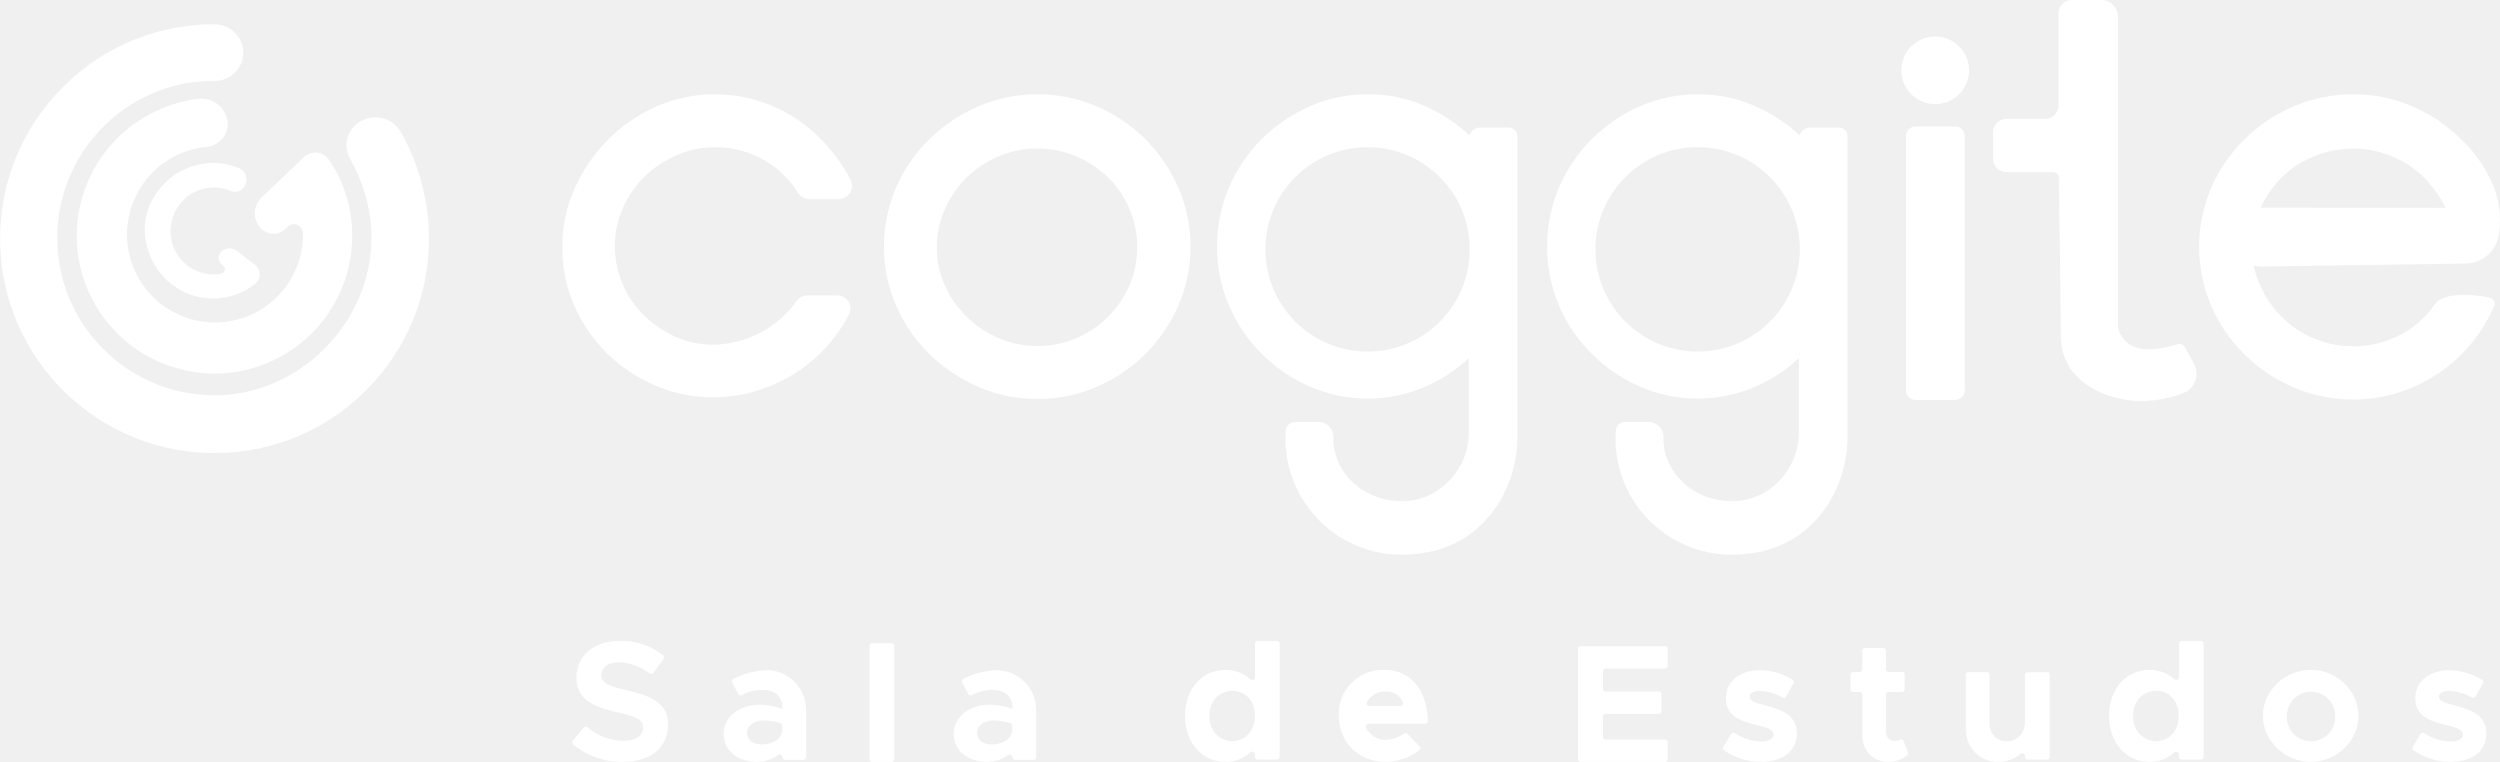
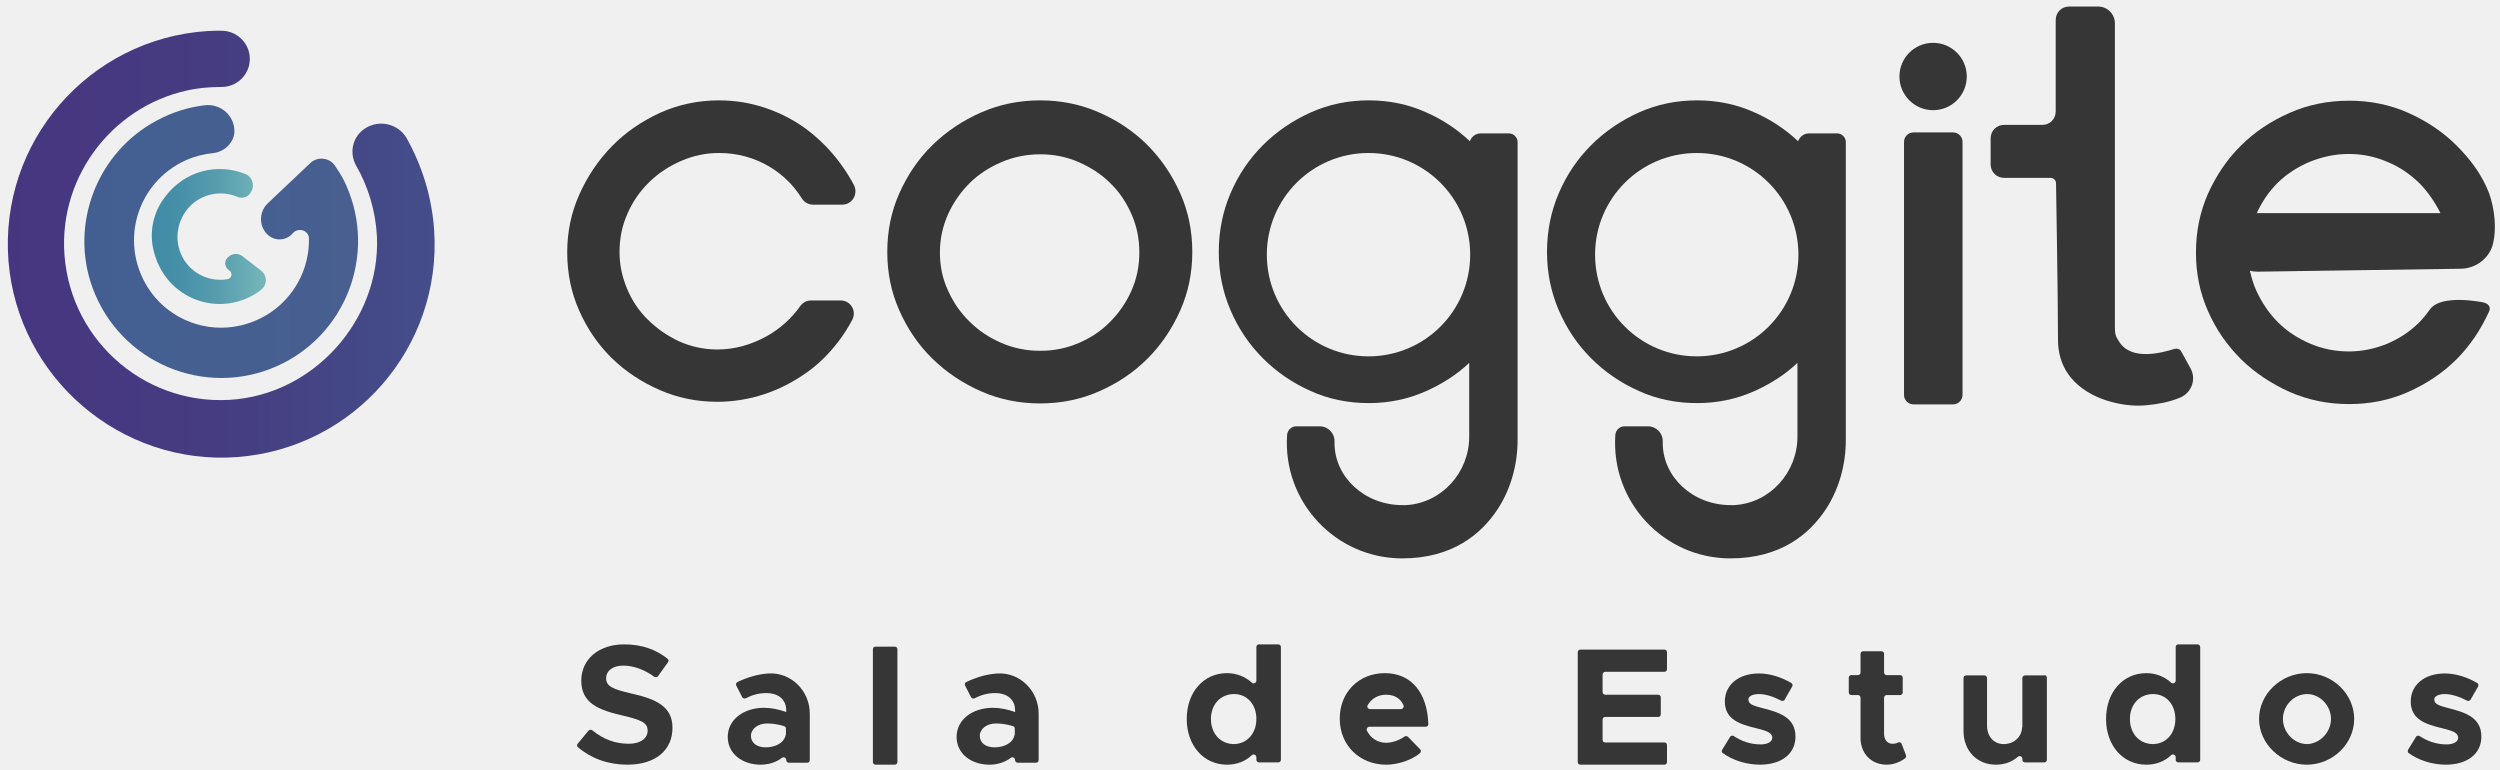
- <svg xmlns="http://www.w3.org/2000/svg" id="Camada_1" data-name="Camada 1" viewBox="0 0 760.78 231.84">
-   <circle cx="588.91" cy="21.4" r="10.3" style="fill:#fff" />
-   <path d="M105.9,56.62a24.37,24.37,0,0,0-1.4-2.8h0c-.5-.9-1.3-2.1-2.1-3.3a5,5,0,0,0-7.4-.8L82,62.12a6.58,6.58,0,0,0-.1,9.5h0a5.28,5.28,0,0,0,7.8-.4h0a2.79,2.79,0,0,1,4.9,1.7,26.78,26.78,0,1,1-37.7-24,27.45,27.45,0,0,1,8.4-2.2,7.15,7.15,0,0,0,6.4-6.5,8,8,0,0,0-9.1-8.1,40.74,40.74,0,0,0-14.7,4.7,41.91,41.91,0,1,0,58,19.8Z" transform="translate(-2.39 -2.02)" style="fill:#fff" />
-   <path d="M69.3,79.12h0a2.49,2.49,0,0,0,.8,3.5h0a1.46,1.46,0,0,1-.5,2.7,13.09,13.09,0,0,1-13.7-6.6,13.41,13.41,0,0,1,3.4-16.8,13.18,13.18,0,0,1,13.3-1.8,3.24,3.24,0,0,0,3.9-1l.1-.2a3.79,3.79,0,0,0-1.6-5.8,20.77,20.77,0,0,0-24.8,7.4A19.31,19.31,0,0,0,47,76.62c3.8,15,20.2,20.5,31.8,12.7l1.2-.9h0a3.66,3.66,0,0,0,0-5.8l-5.7-4.4A3.66,3.66,0,0,0,69.3,79.12Z" transform="translate(-2.39 -2.02)" style="fill:#fff" />
-   <path d="M109,50.52a48.6,48.6,0,0,1,6.4,21.8c1.1,25.6-19.5,48.4-45,49.9a47.87,47.87,0,0,1-8.6-95.3q3-.3,6-.3a8.59,8.59,0,0,0,8.6-9.1h0a8.66,8.66,0,0,0-8.7-8.1c-1.4,0-2.9,0-4.3.1a65.26,65.26,0,1,0,69.4,60.8,66.75,66.75,0,0,0-8.4-28.1,9,9,0,0,0-12.6-3.1h0A8.37,8.37,0,0,0,109,50.52Z" transform="translate(-2.39 -2.02)" style="fill:#fff" />
-   <path d="M257.1,91.92a4,4,0,0,1,3.6,5.9,45.94,45.94,0,0,1-4.2,6.6,44.71,44.71,0,0,1-10.1,9.8,48.88,48.88,0,0,1-12.7,6.4,46,46,0,0,1-14.3,2.3,43.64,43.64,0,0,1-17.6-3.6,48.36,48.36,0,0,1-14.6-9.7,46.36,46.36,0,0,1-10-14.5,43.48,43.48,0,0,1-3.7-17.9,42.89,42.89,0,0,1,3.7-17.7,50.18,50.18,0,0,1,10-14.8,49,49,0,0,1,14.7-10.2,43.69,43.69,0,0,1,18-3.8,44.55,44.55,0,0,1,14.5,2.4,45.23,45.23,0,0,1,12.5,6.6,50.41,50.41,0,0,1,10,10.1,55.17,55.17,0,0,1,4.3,6.8,4.09,4.09,0,0,1-3.6,6h-8.9a4.06,4.06,0,0,1-3.5-2,29,29,0,0,0-9.8-9.6,29.81,29.81,0,0,0-15.5-4.2,28.57,28.57,0,0,0-11.5,2.4,32.1,32.1,0,0,0-9.7,6.4,29.64,29.64,0,0,0-6.7,9.6,28.23,28.23,0,0,0-2.5,11.9,28.77,28.77,0,0,0,2.3,11.2,28,28,0,0,0,6.4,9.5,33.66,33.66,0,0,0,9.5,6.6,28.54,28.54,0,0,0,11.7,2.5,31.63,31.63,0,0,0,25.4-13.3,4,4,0,0,1,3.3-1.7Z" transform="translate(-2.39 -2.02)" style="fill:#fff" />
-   <path d="M318.17,123.42a44.08,44.08,0,0,1-18.1-3.7,49.38,49.38,0,0,1-14.9-10A47,47,0,0,1,275.07,95a45.39,45.39,0,0,1,0-35.9,47,47,0,0,1,10.1-14.7,49.38,49.38,0,0,1,14.9-10,45.88,45.88,0,0,1,36.1,0,47.71,47.71,0,0,1,14.8,10,48.45,48.45,0,0,1,10,14.7A45.39,45.39,0,0,1,361,95a48.45,48.45,0,0,1-10,14.7,47.71,47.71,0,0,1-14.8,10A44.29,44.29,0,0,1,318.17,123.42Zm0-76.2a29.77,29.77,0,0,0-11.9,2.4,30.92,30.92,0,0,0-9.7,6.4,32.3,32.3,0,0,0-6.6,9.5,28.54,28.54,0,0,0-2.5,11.7,27,27,0,0,0,2.5,11.7,30,30,0,0,0,6.6,9.5,31.18,31.18,0,0,0,9.7,6.5,29.77,29.77,0,0,0,11.9,2.4,30.15,30.15,0,0,0,21.4-8.9,31.45,31.45,0,0,0,6.5-9.5,29.72,29.72,0,0,0,0-23.4,29.75,29.75,0,0,0-6.5-9.5,31.63,31.63,0,0,0-9.6-6.4A29.29,29.29,0,0,0,318.17,47.22Z" transform="translate(-2.39 -2.02)" style="fill:#fff" />
-   <path d="M752.84,82.21a10.25,10.25,0,0,0,9.78-7.83,28.22,28.22,0,0,0-1.24-15.24,41.51,41.51,0,0,0-10-14.72,47.66,47.66,0,0,0-14.83-10,44.82,44.82,0,0,0-18-3.71,45.39,45.39,0,0,0-18.22,3.71,48,48,0,0,0-14.93,10,46.75,46.75,0,0,0-10.09,14.72,45.62,45.62,0,0,0,0,36A47.44,47.44,0,0,0,685.4,109.9a49,49,0,0,0,14.93,10,46.1,46.1,0,0,0,36.24,0,47.49,47.49,0,0,0,14.83-10,48.32,48.32,0,0,0,10-14.72h0c.52-1.24-.1-2.27-1.75-2.68,0,0-12.76-2.67-16.26,2.06a31.23,31.23,0,0,1-3.3,4,29.51,29.51,0,0,1-9.68,6.48,30.26,30.26,0,0,1-11.84,2.37,30.76,30.76,0,0,1-11.94-2.37,29.94,29.94,0,0,1-9.78-6.48A32.24,32.24,0,0,1,690.24,89a25,25,0,0,1-2-6.18h0a7.88,7.88,0,0,0,2.27.31Zm-62.5-17h0A32.59,32.59,0,0,1,696.72,56a30.34,30.34,0,0,1,9.78-6.38,30.85,30.85,0,0,1,12-2.37,30.3,30.3,0,0,1,11.84,2.37A30.88,30.88,0,0,1,740,56a35.43,35.43,0,0,1,6.59,9.27" transform="translate(-2.39 -2.02)" style="fill:#fff" />
-   <path d="M667.2,107.52a1.76,1.76,0,0,0-2-.8c-3.6,1.1-13.2,3.9-17-2.2a6.23,6.23,0,0,1-1.3-4.4v-93A5.12,5.12,0,0,0,641.8,2h-8.9a4.06,4.06,0,0,0-4.1,4.1v28a4.06,4.06,0,0,1-4.1,4.1H613a4.06,4.06,0,0,0-4.1,4.1v8a4.06,4.06,0,0,0,4.1,4.1h14.2a1.69,1.69,0,0,1,1.7,1.7s.6,35.3.6,47.8c0,13.1,11.1,17.8,17,19.2a29.3,29.3,0,0,0,10.6.8,34.59,34.59,0,0,0,9.8-2.3,6.37,6.37,0,0,0,3.1-9Z" transform="translate(-2.39 -2.02)" style="fill:#fff" />
-   <path d="M597.4,123.72H585.3a2.9,2.9,0,0,1-2.9-2.9V43.42a2.9,2.9,0,0,1,2.9-2.9h12.1a2.9,2.9,0,0,1,2.9,2.9v77.3A2.93,2.93,0,0,1,597.4,123.72Z" transform="translate(-2.39 -2.02)" style="fill:#fff" />
-   <path d="M461.46,40.82h-8.6a3.55,3.55,0,0,0-3.3,2.4,46.67,46.67,0,0,0-13.3-8.8,42.1,42.1,0,0,0-17.6-3.7,43,43,0,0,0-17.8,3.7,49.24,49.24,0,0,0-14.6,10,46.45,46.45,0,0,0-9.9,14.7,45.21,45.21,0,0,0-3.6,18,44.59,44.59,0,0,0,3.6,17.8,46.45,46.45,0,0,0,9.9,14.7,48,48,0,0,0,14.6,10,44.19,44.19,0,0,0,35.4,0,46.47,46.47,0,0,0,13.1-8.6v22.6c0,10.9-8.4,20.3-19.3,20.9h-1.2c-11.4,0-20.7-8.5-20.7-19v-.4a4.53,4.53,0,0,0-4.5-4.7h-7.2a2.83,2.83,0,0,0-2.8,2.6,35.33,35.33,0,0,0,35.2,37.8c15.4,0,24.3-7.5,29.3-15.2a38.86,38.86,0,0,0,6-21V77.12h0V43.52A2.69,2.69,0,0,0,461.46,40.82ZM418.56,109a31.1,31.1,0,1,1,31.1-31.1A31.07,31.07,0,0,1,418.56,109Z" transform="translate(-2.39 -2.02)" style="fill:#fff" />
-   <path d="M561.9,40.82h-8.6a3.55,3.55,0,0,0-3.3,2.4,46.67,46.67,0,0,0-13.3-8.8,42.1,42.1,0,0,0-17.6-3.7,43,43,0,0,0-17.8,3.7,49.24,49.24,0,0,0-14.6,10,46.45,46.45,0,0,0-9.9,14.7,45.21,45.21,0,0,0-3.6,18,44.59,44.59,0,0,0,3.6,17.8,46.45,46.45,0,0,0,9.9,14.7,48,48,0,0,0,14.6,10,44.19,44.19,0,0,0,35.4,0,46.47,46.47,0,0,0,13.1-8.6v22.6c0,10.9-8.4,20.3-19.3,20.9h-1.2c-11.4,0-20.7-8.5-20.7-19v-.4a4.53,4.53,0,0,0-4.5-4.7h-7.2a2.83,2.83,0,0,0-2.8,2.6,35.33,35.33,0,0,0,35.2,37.8c15.4,0,24.3-7.5,29.3-15.2a38.86,38.86,0,0,0,6-21V77.12h0V43.52A2.69,2.69,0,0,0,561.9,40.82ZM519,109a31.1,31.1,0,1,1,31.1-31.1A31.07,31.07,0,0,1,519,109Z" transform="translate(-2.39 -2.02)" style="fill:#fff" />
-   <path d="M176.7,227.46l3.3-4a.91.91,0,0,1,1.2-.1,17.08,17.08,0,0,0,11.1,4.1c3.8,0,5.8-1.8,5.8-4,0-2.5-2.1-3.3-7.5-4.6-7.5-1.7-12.8-3.8-12.8-10.7,0-6.6,5.4-11.1,13.1-11.1a20.47,20.47,0,0,1,13.3,4.4.79.79,0,0,1,.1,1.1l-3,4.2a.93.93,0,0,1-1.2.2,16.24,16.24,0,0,0-9.5-3.4c-3.3,0-5.2,1.7-5.2,3.8,0,2.6,2.1,3.4,7.6,4.7,7.7,1.7,12.7,4,12.7,10.5,0,6.8-5.1,11.3-13.8,11.3a23,23,0,0,1-15.2-5.4A.76.76,0,0,1,176.7,227.46Z" transform="translate(-2.39 -2.02)" style="fill:#fff" />
-   <path d="M247.7,218.26v14.2a.79.79,0,0,1-.8.8h-5.6a.79.79,0,0,1-.8-.8h0a.83.83,0,0,0-1.3-.7,10.75,10.75,0,0,1-6.5,2.1c-5.7,0-10.1-3.4-10.1-8.5,0-5.3,4.9-8.9,11.1-8.9a20.47,20.47,0,0,1,6.8,1.3v-.5c0-2.8-1.8-5.3-6.2-5.3a13.3,13.3,0,0,0-6.2,1.6.84.84,0,0,1-1.1-.4l-1.8-3.5a.84.84,0,0,1,.4-1.1,26,26,0,0,1,9.5-2.6A12.11,12.11,0,0,1,247.7,218.26Zm-7.3,6.4v-1.8a.76.76,0,0,0-.6-.8,17.18,17.18,0,0,0-5.2-.8c-2.7,0-4.9,1.6-4.9,3.8s1.9,3.5,4.5,3.5c2.9,0,5.6-1.3,6.1-3.7C240.4,224.86,240.4,224.76,240.4,224.66Z" transform="translate(-2.39 -2.02)" style="fill:#fff" />
-   <path d="M267.8,197.76h5.9a.79.79,0,0,1,.8.8v34.5a.79.79,0,0,1-.8.8h-5.9a.79.79,0,0,1-.8-.8v-34.5A.79.79,0,0,1,267.8,197.76Z" transform="translate(-2.39 -2.02)" style="fill:#fff" />
-   <path d="M317.7,218.26v14.2a.79.79,0,0,1-.8.8h-5.6a.79.79,0,0,1-.8-.8h0a.83.83,0,0,0-1.3-.7,10.75,10.75,0,0,1-6.5,2.1c-5.7,0-10.1-3.4-10.1-8.5,0-5.3,4.9-8.9,11.1-8.9a20.47,20.47,0,0,1,6.8,1.3v-.5c0-2.8-1.8-5.3-6.2-5.3a13.3,13.3,0,0,0-6.2,1.6.84.84,0,0,1-1.1-.4l-1.8-3.5a.84.84,0,0,1,.4-1.1,26,26,0,0,1,9.5-2.6A12.11,12.11,0,0,1,317.7,218.26Zm-7.3,6.4v-1.8a.76.76,0,0,0-.6-.8,17.18,17.18,0,0,0-5.2-.8c-2.7,0-4.9,1.6-4.9,3.8s1.9,3.5,4.5,3.5c2.9,0,5.6-1.3,6.1-3.7C310.4,224.86,310.4,224.76,310.4,224.66Z" transform="translate(-2.39 -2.02)" style="fill:#fff" />
-   <path d="M391.8,197.86v34.5a.79.79,0,0,1-.8.8h-5.9a.79.79,0,0,1-.8-.8v-.8a.84.84,0,0,0-1.4-.6,10.74,10.74,0,0,1-7.6,2.9c-7.1,0-12.3-5.8-12.3-14s5.2-14,12.3-14a11.2,11.2,0,0,1,7.6,2.9.84.84,0,0,0,1.4-.6v-10.3a.79.79,0,0,1,.8-.8H391A.79.79,0,0,1,391.8,197.86Zm-7.5,22c0-4.4-2.8-7.6-6.8-7.6-4.2,0-7.1,3.2-7.1,7.6s2.9,7.7,7.1,7.7C381.4,227.46,384.3,224.36,384.3,219.86Z" transform="translate(-2.39 -2.02)" style="fill:#fff" />
-   <path d="M430.7,225.36l3.7,3.8a.82.82,0,0,1-.1,1.2,17.27,17.27,0,0,1-10.3,3.5c-8,0-14.2-5.8-14.2-14.1a13.42,13.42,0,0,1,13.8-13.9c8.1,0,13,6,13.3,15.6a.79.79,0,0,1-.8.8H418.9a.88.88,0,0,0-.8,1.2,6.46,6.46,0,0,0,5.9,3.7,10.18,10.18,0,0,0,5.6-1.9A.91.91,0,0,1,430.7,225.36Zm-11.6-8.5h9.4a.88.88,0,0,0,.8-1.2,5.41,5.41,0,0,0-5.3-3.2,6.3,6.3,0,0,0-5.6,3.1A.81.81,0,0,0,419.1,216.86Z" transform="translate(-2.39 -2.02)" style="fill:#fff" />
-   <path d="M490.2,206.26v5.4a.79.79,0,0,0,.8.8h16.2a.79.79,0,0,1,.8.8v5.2a.79.79,0,0,1-.8.8H491a.79.79,0,0,0-.8.8v6.2a.79.79,0,0,0,.8.8h18.1a.79.79,0,0,1,.8.8v5.2a.79.79,0,0,1-.8.8H483.4a.79.79,0,0,1-.8-.8v-33.6a.79.79,0,0,1,.8-.8h25.7a.79.79,0,0,1,.8.8v5.2a.79.79,0,0,1-.8.8H491A.86.86,0,0,0,490.2,206.26Z" transform="translate(-2.39 -2.02)" style="fill:#fff" />
-   <path d="M526.8,229.26l2.4-3.9a.82.82,0,0,1,1.2-.2,14.73,14.73,0,0,0,8.2,2.5c2,0,3.5-.8,3.5-2,0-1.7-2-2.2-4.7-2.9-5.5-1.3-9.7-2.8-9.8-8.1-.1-5.1,4.1-8.7,10.4-8.7a20,20,0,0,1,9.9,2.9.8.8,0,0,1,.3,1.1l-2.3,4a.8.8,0,0,1-1.1.3,15.45,15.45,0,0,0-6.8-2c-1.9,0-3.2.7-3.2,1.6,0,1.4,1.1,1.9,4.7,2.8,4.6,1.2,9.7,2.7,9.7,8.6,0,5.3-4.3,8.6-10.9,8.6a19.79,19.79,0,0,1-11.4-3.6C526.6,230.16,526.6,229.66,526.8,229.26Z" transform="translate(-2.39 -2.02)" style="fill:#fff" />
-   <path d="M583,231a1,1,0,0,1-.2.9,9.61,9.61,0,0,1-5.7,2c-4.7,0-8-3.4-8-8.2v-12.3a.79.79,0,0,0-.8-.8h-2a.79.79,0,0,1-.8-.8v-4.5a.79.79,0,0,1,.8-.8h2a.79.79,0,0,0,.8-.8V200a.79.79,0,0,1,.8-.8h5.6a.79.79,0,0,1,.8.8v5.7a.79.79,0,0,0,.8.8h4.1a.79.79,0,0,1,.8.8v4.5a.79.79,0,0,1-.8.8h-4.1a.79.79,0,0,0-.8.8v11.1c0,1.8,1.1,3,2.5,3a3.42,3.42,0,0,0,1.8-.4.81.81,0,0,1,1.1.5Z" transform="translate(-2.39 -2.02)" style="fill:#fff" />
-   <path d="M626.1,207.26v25.1a.79.79,0,0,1-.8.8h-5.9a.79.79,0,0,1-.8-.8v-.3a.83.83,0,0,0-1.4-.6,10,10,0,0,1-6.7,2.4c-5.8,0-9.9-4.3-9.9-10.3v-16.2a.79.79,0,0,1,.8-.8H607a.79.79,0,0,1,.8.8V222c0,3.3,2.1,5.6,5.1,5.6a5.33,5.33,0,0,0,5.6-5.2l.1.2v-15.2a.79.79,0,0,1,.8-.8h5.9C625.7,206.36,626.1,206.76,626.1,207.26Z" transform="translate(-2.39 -2.02)" style="fill:#fff" />
-   <path d="M673,197.86v34.5a.79.79,0,0,1-.8.8h-5.9a.79.79,0,0,1-.8-.8v-.8a.84.84,0,0,0-1.4-.6,10.74,10.74,0,0,1-7.6,2.9c-7.1,0-12.3-5.8-12.3-14s5.2-14,12.3-14a11.2,11.2,0,0,1,7.6,2.9.84.84,0,0,0,1.4-.6v-10.3a.79.79,0,0,1,.8-.8h5.9A.86.86,0,0,1,673,197.86Zm-7.6,22c0-4.4-2.8-7.6-6.8-7.6-4.2,0-7.1,3.2-7.1,7.6s2.9,7.7,7.1,7.7C662.6,227.46,665.4,224.36,665.4,219.86Z" transform="translate(-2.39 -2.02)" style="fill:#fff" />
-   <path d="M691,219.86c0-7.6,6.7-14,14.6-14s14.5,6.4,14.5,14-6.6,14-14.5,14S691,227.46,691,219.86Zm22,0a7.35,7.35,0,1,0-14.7,0,7.36,7.36,0,1,0,14.7,0Z" transform="translate(-2.39 -2.02)" style="fill:#fff" />
-   <path d="M736.6,229.26l2.4-3.9a.82.82,0,0,1,1.2-.2,14.73,14.73,0,0,0,8.2,2.5c2,0,3.5-.8,3.5-2,0-1.7-2-2.2-4.7-2.9-5.5-1.3-9.7-2.8-9.8-8.1-.1-5.1,4.1-8.7,10.4-8.7a20,20,0,0,1,9.9,2.9.8.8,0,0,1,.3,1.1l-2.3,4a.8.8,0,0,1-1.1.3,15.45,15.45,0,0,0-6.8-2c-1.9,0-3.2.7-3.2,1.6,0,1.4,1.1,1.9,4.7,2.8,4.6,1.2,9.7,2.7,9.7,8.6,0,5.3-4.3,8.6-10.9,8.6a19.79,19.79,0,0,1-11.4-3.6C736.5,230.16,736.4,229.66,736.6,229.26Z" transform="translate(-2.39 -2.02)" style="fill:#fff" />
+ <svg xmlns="http://www.w3.org/2000/svg" version="1.1" id="Camada_1" x="0px" y="0px" viewBox="0 0 764.7 235.4" style="enable-background:new 0 0 764.7 235.4;" xml:space="preserve">
+   <style type="text/css">
+ 	.st0{fill:#363636;}
+ 	.st1{fill:url(#SVGID_1_);}
+ 	.st2{fill:url(#SVGID_2_);}
+ 	.st3{fill:url(#SVGID_3_);}
+ </style>
+   <g>
+     <g>
+       <circle class="st0" cx="591.3" cy="23.4" r="10.3" />
+       <path class="st0" d="M257.1,91.9c3.1,0,5,3.2,3.6,5.9c-1.2,2.3-2.6,4.5-4.2,6.6c-2.9,3.8-6.2,7.1-10.1,9.8    c-3.9,2.7-8.1,4.9-12.7,6.4c-4.6,1.5-9.4,2.3-14.3,2.3c-6.2,0-12.1-1.2-17.6-3.6s-10.4-5.6-14.6-9.7c-4.2-4.1-7.5-8.9-10-14.5    s-3.7-11.6-3.7-17.9c0-6.2,1.2-12.1,3.7-17.7s5.8-10.5,10-14.8s9.1-7.6,14.7-10.2c5.6-2.5,11.6-3.8,18-3.8c5,0,9.8,0.8,14.5,2.4    c4.6,1.6,8.8,3.8,12.5,6.6s7.1,6.2,10,10.1c1.6,2.2,3.1,4.5,4.3,6.8c1.4,2.7-0.5,6-3.6,6h-8.9c-1.4,0-2.7-0.7-3.5-2    c-2.5-4-5.8-7.2-9.8-9.6c-4.7-2.8-9.9-4.2-15.5-4.2c-4,0-7.8,0.8-11.5,2.4c-3.7,1.6-6.9,3.7-9.7,6.4s-5.1,5.9-6.7,9.6    c-1.7,3.7-2.5,7.7-2.5,11.9c0,3.9,0.8,7.6,2.3,11.2s3.6,6.8,6.4,9.5c2.7,2.7,5.9,4.9,9.5,6.6c3.6,1.6,7.5,2.5,11.7,2.5    c5.3,0,10.3-1.4,15.2-4.1c4.2-2.4,7.6-5.5,10.2-9.2c0.8-1.1,2-1.7,3.3-1.7L257.1,91.9L257.1,91.9z" />
+       <path class="st0" d="M318.2,123.4c-6.4,0-12.5-1.2-18.1-3.7c-5.7-2.5-10.6-5.8-14.9-10s-7.6-9.1-10.1-14.7s-3.7-11.6-3.7-17.9    c0-6.4,1.2-12.4,3.7-18s5.8-10.5,10.1-14.7c4.3-4.2,9.2-7.5,14.9-10c5.7-2.5,11.7-3.7,18.1-3.7c6.3,0,12.3,1.2,18,3.7    s10.6,5.8,14.8,10c4.2,4.2,7.5,9.1,10,14.7s3.7,11.6,3.7,18c0,6.3-1.2,12.3-3.7,17.9s-5.8,10.5-10,14.7s-9.1,7.5-14.8,10    C330.5,122.2,324.5,123.4,318.2,123.4z M318.2,47.2c-4.2,0-8.2,0.8-11.9,2.4c-3.7,1.6-7,3.7-9.7,6.4s-4.9,5.8-6.6,9.5    c-1.6,3.6-2.5,7.5-2.5,11.7s0.8,8.1,2.5,11.7c1.6,3.6,3.8,6.8,6.6,9.5c2.7,2.7,6,4.9,9.7,6.5s7.7,2.4,11.9,2.4    c4.2,0,8.1-0.8,11.8-2.4c3.7-1.6,6.9-3.7,9.6-6.5c2.7-2.7,4.9-5.9,6.5-9.5s2.4-7.5,2.4-11.7s-0.8-8.1-2.4-11.7    c-1.6-3.6-3.7-6.8-6.5-9.5c-2.7-2.7-6-4.8-9.6-6.4C326.3,48,322.4,47.2,318.2,47.2z" />
+       <path class="st0" d="M752.8,82.2c4.6-0.1,8.8-3.3,9.8-7.8c1-4.3,0.6-10-1.2-15.2c-2.2-5.8-5.8-10.5-10-14.7    c-4.2-4.2-9.2-7.5-14.8-10s-11.7-3.7-18-3.7c-6.5,0-12.5,1.2-18.2,3.7c-5.7,2.5-10.7,5.8-14.9,10c-4.3,4.2-7.6,9.2-10.1,14.7    c-2.5,5.7-3.7,11.6-3.7,18.1c0,6.3,1.2,12.3,3.7,17.9c2.5,5.7,5.9,10.5,10.1,14.7c4.3,4.2,9.3,7.5,14.9,10    c5.7,2.5,11.7,3.7,18.2,3.7c6.3,0,12.4-1.2,18-3.7s10.6-5.8,14.8-10c4.2-4.2,7.5-9.2,10-14.7l0,0c0.5-1.2-0.1-2.3-1.8-2.7    c0,0-12.8-2.7-16.3,2.1c-1,1.4-2.1,2.8-3.3,4c-2.8,2.8-6,4.9-9.7,6.5c-3.7,1.5-7.6,2.4-11.8,2.4s-8.2-0.8-11.9-2.4s-7-3.7-9.8-6.5    s-4.9-6-6.6-9.6c-0.9-2-1.5-4-2-6.2l0,0c0.7,0.2,1.4,0.3,2.3,0.3L752.8,82.2z M690.3,65.2L690.3,65.2c1.6-3.5,3.7-6.6,6.4-9.3    c2.8-2.7,6-4.8,9.8-6.4c3.7-1.5,7.7-2.4,11.9-2.4c4.2,0,8.1,0.8,11.8,2.4c3.7,1.5,6.9,3.7,9.7,6.4c2.5,2.4,5,6.1,6.6,9.3" />
+       <path class="st0" d="M667.2,107.5c-0.4-0.7-1.2-1-2-0.8c-3.6,1.1-13.2,3.9-17-2.2c-0.8-1.3-1.3-1.8-1.3-4.4c0-11,0-74.5,0-93    c0-2.8-2.3-5.1-5.1-5.1h-8.9c-2.3,0-4.1,1.8-4.1,4.1v28c0,2.3-1.8,4.1-4.1,4.1H613c-2.3,0-4.1,1.8-4.1,4.1v8    c0,2.3,1.8,4.1,4.1,4.1h14.2c0.9,0,1.7,0.7,1.7,1.7c0,0,0.6,35.3,0.6,47.8c0,13.1,11.1,17.8,17,19.2c3.5,0.9,7.1,1.2,10.6,0.8    c2.9-0.3,6.5-0.9,9.8-2.3c3.5-1.5,5-5.7,3.1-9L667.2,107.5z" />
+       <path class="st0" d="M597.4,123.7h-12.1c-1.6,0-2.9-1.3-2.9-2.9V43.4c0-1.6,1.3-2.9,2.9-2.9h12.1c1.6,0,2.9,1.3,2.9,2.9v77.3    C600.3,122.4,599,123.7,597.4,123.7z" />
+       <path class="st0" d="M461.5,40.8h-8.6c-1.5,0-2.8,1-3.3,2.4c-3.8-3.6-8.3-6.6-13.3-8.8c-5.5-2.5-11.4-3.7-17.6-3.7    c-6.3,0-12.2,1.2-17.8,3.7c-5.5,2.5-10.4,5.8-14.6,10s-7.5,9.1-9.9,14.7s-3.6,11.6-3.6,18c0,6.3,1.2,12.2,3.6,17.8    c2.4,5.6,5.7,10.5,9.9,14.7c4.2,4.2,9,7.5,14.6,10c5.5,2.5,11.5,3.7,17.8,3.7c6.2,0,12-1.2,17.6-3.7c4.9-2.2,9.3-5,13.1-8.6v22.6    c0,10.9-8.4,20.3-19.3,20.9c-0.4,0-0.8,0-1.2,0c-11.4,0-20.7-8.5-20.7-19c0-0.1,0-0.3,0-0.4c0.1-2.6-2-4.7-4.5-4.7h-7.2    c-1.5,0-2.7,1.2-2.8,2.6c-1.4,20.6,14.9,37.8,35.2,37.8c15.4,0,24.3-7.5,29.3-15.2c4-6.2,6-13.6,6-21V77.1l0,0l0,0V43.5    C464.2,42,463,40.8,461.5,40.8z M418.6,109c-17.2,0-31.1-13.9-31.1-31.1s13.9-31.1,31.1-31.1s31.1,13.9,31.1,31.1    S435.8,109,418.6,109z" />
+       <path class="st0" d="M561.9,40.8h-8.6c-1.5,0-2.8,1-3.3,2.4c-3.8-3.6-8.3-6.6-13.3-8.8c-5.5-2.5-11.4-3.7-17.6-3.7    c-6.3,0-12.2,1.2-17.8,3.7c-5.5,2.5-10.4,5.8-14.6,10s-7.5,9.1-9.9,14.7s-3.6,11.6-3.6,18c0,6.3,1.2,12.2,3.6,17.8    c2.4,5.6,5.7,10.5,9.9,14.7c4.2,4.2,9,7.5,14.6,10c5.5,2.5,11.5,3.7,17.8,3.7c6.2,0,12-1.2,17.6-3.7c4.9-2.2,9.3-5,13.1-8.6v22.6    c0,10.9-8.4,20.3-19.3,20.9c-0.4,0-0.8,0-1.2,0c-11.4,0-20.7-8.5-20.7-19c0-0.1,0-0.3,0-0.4c0.1-2.6-2-4.7-4.5-4.7h-7.2    c-1.5,0-2.7,1.2-2.8,2.6c-1.4,20.6,14.9,37.8,35.2,37.8c15.4,0,24.3-7.5,29.3-15.2c4-6.2,6-13.6,6-21V77.1l0,0l0,0V43.5    C564.6,42,563.4,40.8,561.9,40.8z M519,109c-17.2,0-31.1-13.9-31.1-31.1s13.9-31.1,31.1-31.1s31.1,13.9,31.1,31.1    S536.2,109,519,109z" />
+     </g>
+     <g>
+       <path class="st0" d="M176.7,227.5l3.3-4c0.3-0.3,0.8-0.4,1.2-0.1c3.2,2.6,6.8,4.1,11.1,4.1c3.8,0,5.8-1.8,5.8-4    c0-2.5-2.1-3.3-7.5-4.6c-7.5-1.7-12.8-3.8-12.8-10.7c0-6.6,5.4-11.1,13.1-11.1c5.5,0,9.8,1.6,13.3,4.4c0.3,0.3,0.4,0.8,0.1,1.1    l-3,4.2c-0.3,0.4-0.8,0.4-1.2,0.2c-3-2.2-6.3-3.4-9.5-3.4c-3.3,0-5.2,1.7-5.2,3.8c0,2.6,2.1,3.4,7.6,4.7c7.7,1.7,12.7,4,12.7,10.5    c0,6.8-5.1,11.3-13.8,11.3c-5.9,0-11.1-1.9-15.2-5.4C176.5,228.3,176.4,227.8,176.7,227.5z" />
+       <path class="st0" d="M247.7,218.3v14.2c0,0.5-0.4,0.8-0.8,0.8h-5.6c-0.5,0-0.8-0.4-0.8-0.8l0,0c0-0.7-0.8-1.1-1.3-0.7    c-1.8,1.4-4.2,2.1-6.5,2.1c-5.7,0-10.1-3.4-10.1-8.5c0-5.3,4.9-8.9,11.1-8.9c2.2,0,4.6,0.5,6.8,1.3v-0.5c0-2.8-1.8-5.3-6.2-5.3    c-2.2,0-4.3,0.6-6.2,1.6c-0.4,0.2-0.9,0-1.1-0.4l-1.8-3.5c-0.2-0.4,0-0.9,0.4-1.1c3.2-1.5,6.3-2.4,9.5-2.6    C242,205.6,247.7,211.3,247.7,218.3z M240.4,224.7v-1.8c0-0.4-0.2-0.7-0.6-0.8c-1.6-0.5-3.3-0.8-5.2-0.8c-2.7,0-4.9,1.6-4.9,3.8    s1.9,3.5,4.5,3.5c2.9,0,5.6-1.3,6.1-3.7C240.4,224.9,240.4,224.8,240.4,224.7z" />
+       <path class="st0" d="M267.8,197.8h5.9c0.5,0,0.8,0.4,0.8,0.8v34.5c0,0.5-0.4,0.8-0.8,0.8h-5.9c-0.5,0-0.8-0.4-0.8-0.8v-34.5    C267,198.2,267.3,197.8,267.8,197.8z" />
+       <path class="st0" d="M317.7,218.3v14.2c0,0.5-0.4,0.8-0.8,0.8h-5.6c-0.5,0-0.8-0.4-0.8-0.8l0,0c0-0.7-0.8-1.1-1.3-0.7    c-1.8,1.4-4.2,2.1-6.5,2.1c-5.7,0-10.1-3.4-10.1-8.5c0-5.3,4.9-8.9,11.1-8.9c2.2,0,4.6,0.5,6.8,1.3v-0.5c0-2.8-1.8-5.3-6.2-5.3    c-2.2,0-4.3,0.6-6.2,1.6c-0.4,0.2-0.9,0-1.1-0.4l-1.8-3.5c-0.2-0.4,0-0.9,0.4-1.1c3.2-1.5,6.3-2.4,9.5-2.6    C312,205.6,317.7,211.3,317.7,218.3z M310.4,224.7v-1.8c0-0.4-0.2-0.7-0.6-0.8c-1.6-0.5-3.3-0.8-5.2-0.8c-2.7,0-4.9,1.6-4.9,3.8    s1.9,3.5,4.5,3.5c2.9,0,5.6-1.3,6.1-3.7C310.4,224.9,310.4,224.8,310.4,224.7z" />
+       <path class="st0" d="M391.8,197.9v34.5c0,0.5-0.4,0.8-0.8,0.8h-5.9c-0.5,0-0.8-0.4-0.8-0.8v-0.8c0-0.7-0.9-1.1-1.4-0.6    c-2,1.9-4.6,2.9-7.6,2.9c-7.1,0-12.3-5.8-12.3-14s5.2-14,12.3-14c3,0,5.6,1.1,7.6,2.9c0.5,0.5,1.4,0.1,1.4-0.6v-10.3    c0-0.5,0.4-0.8,0.8-0.8h5.9C391.5,197.1,391.8,197.5,391.8,197.9z M384.3,219.9c0-4.4-2.8-7.6-6.8-7.6c-4.2,0-7.1,3.2-7.1,7.6    c0,4.5,2.9,7.7,7.1,7.7C381.4,227.5,384.3,224.4,384.3,219.9z" />
+       <path class="st0" d="M430.7,225.4l3.7,3.8c0.3,0.3,0.3,0.9-0.1,1.2c-2.5,2.1-6.7,3.5-10.3,3.5c-8,0-14.2-5.8-14.2-14.1    c0-8.1,5.9-13.9,13.8-13.9c8.1,0,13,6,13.3,15.6c0,0.5-0.4,0.8-0.8,0.8h-17.2c-0.6,0-1,0.6-0.8,1.2c1.1,2.2,3.2,3.7,5.9,3.7    c1.9,0,4.1-0.8,5.6-1.9C429.9,225.1,430.4,225.1,430.7,225.4z M419.1,216.9h9.4c0.6,0,1-0.6,0.8-1.2c-0.9-2-2.7-3.2-5.3-3.2    c-2.4,0-4.4,1.1-5.6,3.1C418,216.2,418.4,216.9,419.1,216.9z" />
+       <path class="st0" d="M490.2,206.3v5.4c0,0.5,0.4,0.8,0.8,0.8h16.2c0.5,0,0.8,0.4,0.8,0.8v5.2c0,0.5-0.4,0.8-0.8,0.8H491    c-0.5,0-0.8,0.4-0.8,0.8v6.2c0,0.5,0.4,0.8,0.8,0.8h18.1c0.5,0,0.8,0.4,0.8,0.8v5.2c0,0.5-0.4,0.8-0.8,0.8h-25.7    c-0.5,0-0.8-0.4-0.8-0.8v-33.6c0-0.5,0.4-0.8,0.8-0.8h25.7c0.5,0,0.8,0.4,0.8,0.8v5.2c0,0.5-0.4,0.8-0.8,0.8H491    C490.6,205.5,490.2,205.9,490.2,206.3z" />
+       <path class="st0" d="M526.8,229.3l2.4-3.9c0.2-0.4,0.8-0.5,1.2-0.2c2.3,1.5,5,2.5,8.2,2.5c2,0,3.5-0.8,3.5-2c0-1.7-2-2.2-4.7-2.9    c-5.5-1.3-9.7-2.8-9.8-8.1c-0.1-5.1,4.1-8.7,10.4-8.7c3.5,0,7,1.2,9.9,2.9c0.4,0.2,0.5,0.7,0.3,1.1l-2.3,4    c-0.2,0.4-0.7,0.5-1.1,0.3c-2.3-1.2-4.7-2-6.8-2c-1.9,0-3.2,0.7-3.2,1.6c0,1.4,1.1,1.9,4.7,2.8c4.6,1.2,9.7,2.7,9.7,8.6    c0,5.3-4.3,8.6-10.9,8.6c-4,0-8.3-1.3-11.4-3.6C526.6,230.2,526.6,229.7,526.8,229.3z" />
+       <path class="st0" d="M583,231c0.1,0.3,0,0.7-0.2,0.9c-1.5,1.2-3.7,2-5.7,2c-4.7,0-8-3.4-8-8.2v-12.3c0-0.5-0.4-0.8-0.8-0.8h-2    c-0.5,0-0.8-0.4-0.8-0.8v-4.5c0-0.5,0.4-0.8,0.8-0.8h2c0.5,0,0.8-0.4,0.8-0.8V200c0-0.5,0.4-0.8,0.8-0.8h5.6    c0.5,0,0.8,0.4,0.8,0.8v5.7c0,0.5,0.4,0.8,0.8,0.8h4.1c0.5,0,0.8,0.4,0.8,0.8v4.5c0,0.5-0.4,0.8-0.8,0.8h-4.1    c-0.5,0-0.8,0.4-0.8,0.8v11.1c0,1.8,1.1,3,2.5,3c0.7,0,1.3-0.1,1.8-0.4c0.4-0.2,0.9,0,1.1,0.5L583,231z" />
+       <path class="st0" d="M626.1,207.3v25.1c0,0.5-0.4,0.8-0.8,0.8h-5.9c-0.5,0-0.8-0.4-0.8-0.8v-0.3c0-0.7-0.8-1.1-1.4-0.6    c-1.7,1.5-4,2.4-6.7,2.4c-5.8,0-9.9-4.3-9.9-10.3v-16.2c0-0.5,0.4-0.8,0.8-0.8h5.6c0.5,0,0.8,0.4,0.8,0.8V222    c0,3.3,2.1,5.6,5.1,5.6c3.2,0,5.6-2.3,5.6-5.2l0.1,0.2v-15.2c0-0.5,0.4-0.8,0.8-0.8h5.9C625.7,206.4,626.1,206.8,626.1,207.3z" />
+       <path class="st0" d="M673,197.9v34.5c0,0.5-0.4,0.8-0.8,0.8h-5.9c-0.5,0-0.8-0.4-0.8-0.8v-0.8c0-0.7-0.9-1.1-1.4-0.6    c-2,1.9-4.6,2.9-7.6,2.9c-7.1,0-12.3-5.8-12.3-14s5.2-14,12.3-14c3,0,5.6,1.1,7.6,2.9c0.5,0.5,1.4,0.1,1.4-0.6v-10.3    c0-0.5,0.4-0.8,0.8-0.8h5.9C672.6,197.1,673,197.5,673,197.9z M665.4,219.9c0-4.4-2.8-7.6-6.8-7.6c-4.2,0-7.1,3.2-7.1,7.6    c0,4.5,2.9,7.7,7.1,7.7C662.6,227.5,665.4,224.4,665.4,219.9z" />
+       <path class="st0" d="M691,219.9c0-7.6,6.7-14,14.6-14c7.9,0,14.5,6.4,14.5,14s-6.6,14-14.5,14C697.7,233.9,691,227.5,691,219.9z     M713,219.9c0-4.1-3.4-7.6-7.3-7.6c-4,0-7.4,3.5-7.4,7.6s3.4,7.7,7.4,7.7C709.6,227.5,713,224,713,219.9z" />
+       <path class="st0" d="M736.6,229.3l2.4-3.9c0.2-0.4,0.8-0.5,1.2-0.2c2.3,1.5,5,2.5,8.2,2.5c2,0,3.5-0.8,3.5-2c0-1.7-2-2.2-4.7-2.9    c-5.5-1.3-9.7-2.8-9.8-8.1c-0.1-5.1,4.1-8.7,10.4-8.7c3.5,0,7,1.2,9.9,2.9c0.4,0.2,0.5,0.7,0.3,1.1l-2.3,4    c-0.2,0.4-0.7,0.5-1.1,0.3c-2.3-1.2-4.7-2-6.8-2c-1.9,0-3.2,0.7-3.2,1.6c0,1.4,1.1,1.9,4.7,2.8c4.6,1.2,9.7,2.7,9.7,8.6    c0,5.3-4.3,8.6-10.9,8.6c-4,0-8.3-1.3-11.4-3.6C736.5,230.2,736.4,229.7,736.6,229.3z" />
+     </g>
+   </g>
+   <g>
+     <linearGradient id="SVGID_1_" gradientUnits="userSpaceOnUse" x1="25.831" y1="73.865" x2="109.55" y2="73.865">
+       <stop offset="0" style="stop-color:#435F92" />
+       <stop offset="1" style="stop-color:#485F90" />
+     </linearGradient>
+     <path class="st1" d="M105.9,56.7c-0.4-1-0.9-1.9-1.4-2.8l0,0l0,0c-0.5-0.9-1.3-2.1-2.1-3.3c-1.7-2.4-5.2-2.8-7.4-0.8L81.9,62.2   c-2.7,2.6-2.8,6.9-0.1,9.5l0,0c2.2,2.2,5.8,2,7.8-0.4l0,0c1.7-1.9,4.9-0.8,4.9,1.7c0.2,12.1-7.9,23.6-21.1,26.6   c-10.2,2.3-21-1.7-27.2-10.2C35.9,75.1,41.6,55.8,56.9,49c2.7-1.2,5.5-1.9,8.4-2.2c3.3-0.3,6.3-3.2,6.4-6.5c0.1-5-4.3-8.7-9.1-8.1   c-5,0.6-9.9,2.1-14.7,4.7C29.7,46.6,21.2,68.6,28.3,88c8.4,23,34.4,33.8,56.4,24C105.8,102.6,115.3,77.8,105.9,56.7z" />
+     <g>
+       <linearGradient id="SVGID_2_" gradientUnits="userSpaceOnUse" x1="46.456" y1="72.27" x2="81.411" y2="72.27">
+         <stop offset="0" style="stop-color:#408BA6" />
+         <stop offset="0.249" style="stop-color:#4690A8" />
+         <stop offset="0.578" style="stop-color:#579DAE" />
+         <stop offset="0.951" style="stop-color:#72B4B8" />
+         <stop offset="1" style="stop-color:#76B7B9" />
+       </linearGradient>
+       <path class="st2" d="M69.3,79.2L69.3,79.2c-0.8,1.2-0.4,2.7,0.8,3.5l0,0c1.2,0.7,0.8,2.5-0.5,2.7c-5.3,0.9-10.9-1.5-13.7-6.6    c-3.1-5.6-1.6-12.8,3.4-16.8c4-3.1,9-3.6,13.3-1.8c1.4,0.6,3,0.2,3.9-1l0.1-0.2c1.5-2,0.7-4.9-1.6-5.8c-8.2-3.3-18.5-1.3-24.8,7.4    c-3.4,4.6-4.6,10.6-3.2,16.1c3.7,15.1,20.2,20.5,31.7,12.8c0.4-0.3,0.8-0.6,1.2-0.9l0,0l0,0l0,0c1.9-1.5,1.9-4.3,0-5.8l-5.7-4.4    C72.7,77.2,70.5,77.5,69.3,79.2z" />
+     </g>
+     <linearGradient id="SVGID_3_" gradientUnits="userSpaceOnUse" x1="2.356" y1="74.668" x2="132.982" y2="74.668">
+       <stop offset="0" style="stop-color:#473580" />
+       <stop offset="0.409" style="stop-color:#463B81" />
+       <stop offset="0.572" style="stop-color:#453F82" />
+       <stop offset="1" style="stop-color:#444E8A" />
+     </linearGradient>
+     <path class="st3" d="M108.9,50.6c3.7,6.4,6,13.9,6.4,21.8c1.1,25.6-19.5,48.4-45,49.9c-26.9,1.6-50-19.4-50.7-46.7   C19,51.1,37.4,29.8,61.8,26.9c2-0.2,4-0.3,6-0.3c5,0,8.9-4.2,8.6-9.1l0,0c-0.3-4.6-4.1-8.1-8.7-8.1c-1.4,0-2.9,0-4.3,0.1   c-36.3,2.4-63.7,34-60.8,70.4c2.9,35.7,34.4,62.6,70,59.9c35.7-2.7,62.6-33.6,60.2-69.4c-0.7-10.2-3.7-19.7-8.4-28.1   c-2.5-4.4-8.3-5.8-12.6-3.1l0,0C107.9,41.6,106.7,46.6,108.9,50.6z" />
+   </g>
</svg>
